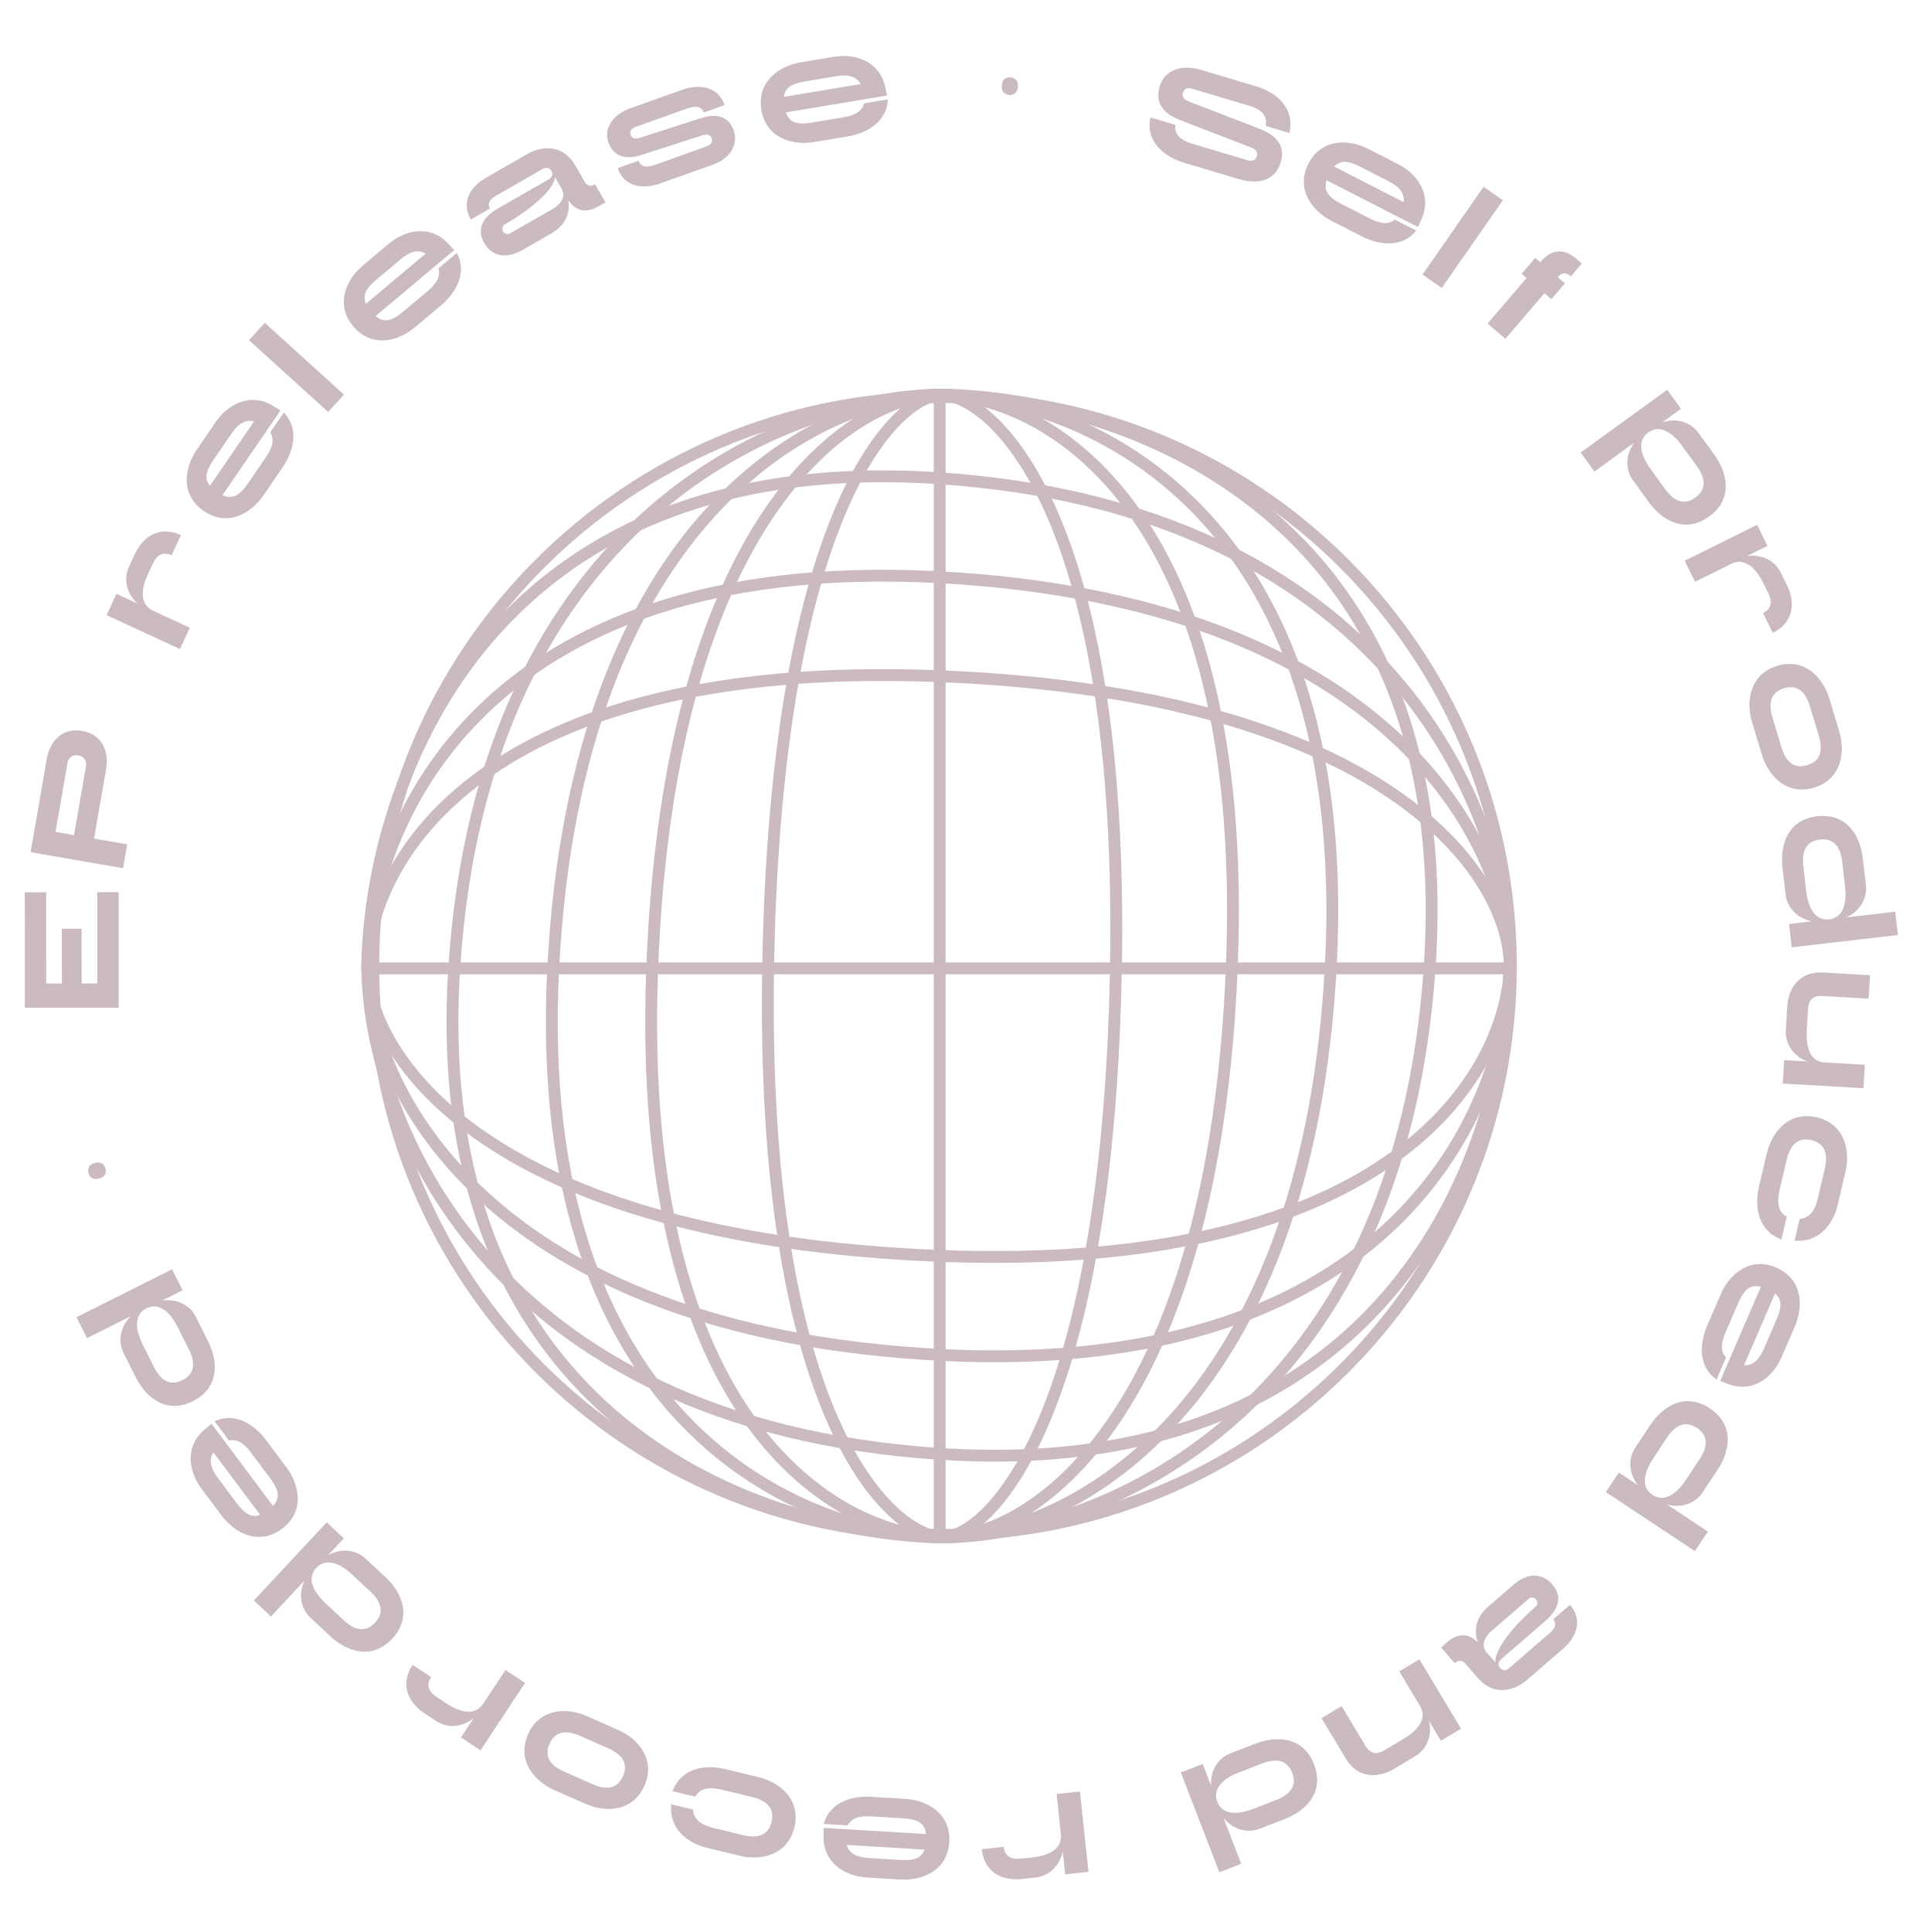
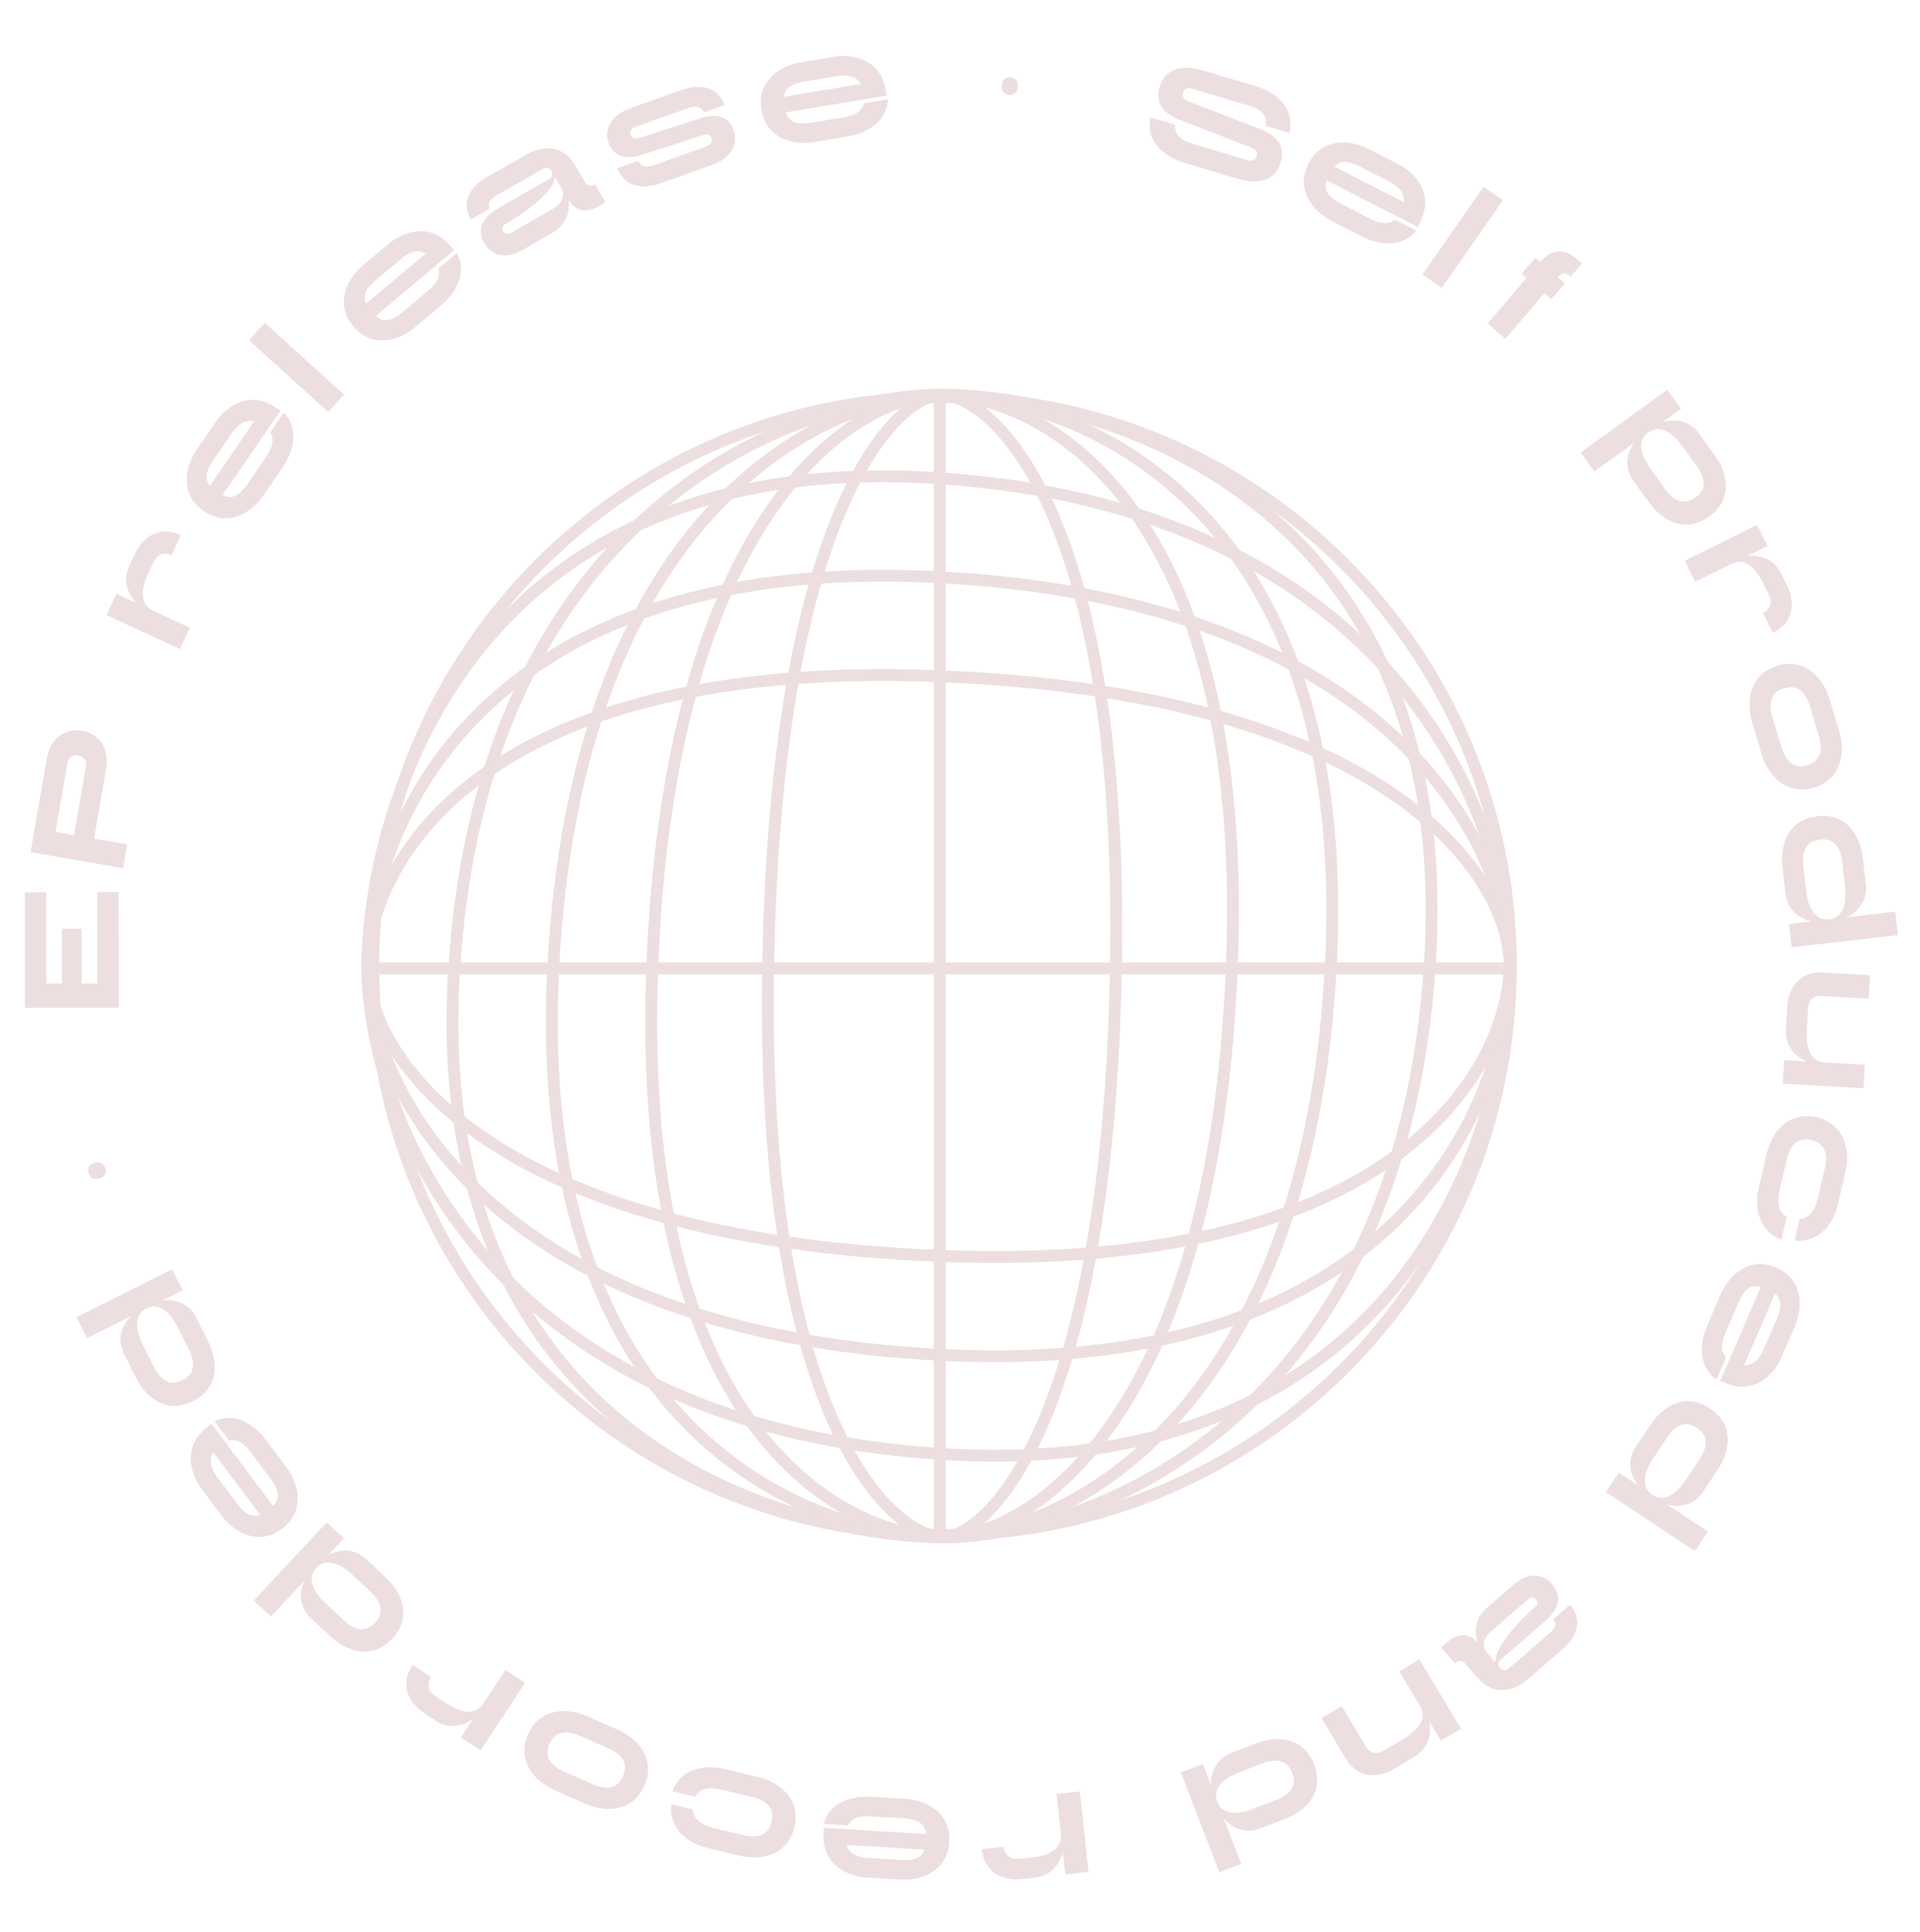
<svg xmlns="http://www.w3.org/2000/svg" width="162" height="163" viewBox="0 0 162 163" fill="none">
  <style>
    @keyframes rotate {
      0% {
        transform: rotate(360deg);
      }
      100% {
        transform: rotate(0deg);
      }
    }

    #globe {
      height: 100%;
      width: 100%;
    }

    #text {
      transform-origin: center center;
      animation-name: rotate;
      animation-duration: 6s;
      animation-direction: forward;
      animation-iteration-count: infinite;
      animation-timing-function: linear;
    }

  </style>
  <g id="globe">
-     <path d="M79.497 129.701C75.106 129.501 64.109 119.522 64.827 81.201C65.546 42.88 75.705 33.299 79.497 33.299" stroke="#ccbac3ff" />
-     <path d="M79.497 129.701C70.745 129.501 53.6 120.12 55.032 81.799C56.464 43.478 71.938 33.299 79.497 33.299" stroke="#ccbac3ff" />
-     <path d="M79.497 129.701C67.757 129.501 44.757 120.12 46.678 81.799C48.599 43.478 69.358 33.299 79.497 33.299" stroke="#ccbac3ff" />
-     <path d="M79.497 129.701C64.769 129.501 35.914 120.12 38.324 81.799C40.734 43.478 66.777 33.299 79.497 33.299" stroke="#ccbac3ff" />
-     <path d="M79.497 33.299C83.888 33.499 94.886 43.478 94.167 81.799C93.449 120.12 83.289 129.701 79.497 129.701" stroke="#ccbac3ff" />
-     <path d="M79.497 33.299C88.249 33.499 105.394 42.88 103.962 81.201C102.53 119.522 87.055 129.701 79.497 129.701" stroke="#ccbac3ff" />
-     <path d="M79.497 33.299C91.237 33.499 114.237 42.88 112.316 81.201C110.395 119.522 89.636 129.701 79.497 129.701" stroke="#ccbac3ff" />
-     <path d="M79.497 33.299C94.226 33.499 123.08 42.88 120.67 81.201C118.26 119.522 92.217 129.701 79.497 129.701" stroke="#ccbac3ff" />
-     <line x1="79.296" y1="130" x2="79.296" y2="33.599" stroke="#ccbac3ff" />
-     <path d="M127.398 81.5C127.198 90.252 117.818 107.397 79.497 105.965C41.176 104.533 30.997 89.058 30.997 81.5" stroke="#ccbac3ff" />
-     <path d="M127.398 81.5C127.198 93.24 117.818 116.24 79.497 114.319C41.176 112.398 30.997 91.639 30.997 81.5" stroke="#ccbac3ff" />
-     <path d="M127.4 81.5C127.2 96.228 117.82 125.083 79.499 122.673C41.178 120.263 30.998 94.22 30.998 81.5" stroke="#ccbac3ff" />
-     <path d="M30.997 81.5C31.196 72.748 40.577 55.603 78.898 57.035C117.219 58.467 127.398 73.942 127.398 81.5" stroke="#ccbac3ff" />
-     <path d="M30.997 81.5C31.196 69.76 40.577 46.76 78.898 48.681C117.219 50.602 127.398 71.361 127.398 81.5" stroke="#ccbac3ff" />
-     <path d="M30.996 81.5C31.196 66.772 40.577 37.917 78.897 40.327C117.218 42.737 127.397 68.78 127.397 81.5" stroke="#ccbac3ff" />
-     <line x1="127.698" y1="81.701" x2="31.297" y2="81.701" stroke="#ccbac3ff" />
-     <circle cx="79.498" cy="81.5" r="48" stroke="#ccbac3ff" />
+     <path d="M79.497 129.701C75.106 129.501 64.109 119.522 64.827 81.201C65.546 42.88 75.705 33.299 79.497 33.299" stroke="#eddedf" />
+     <path d="M79.497 129.701C70.745 129.501 53.6 120.12 55.032 81.799C56.464 43.478 71.938 33.299 79.497 33.299" stroke="#eddedf" />
+     <path d="M79.497 129.701C67.757 129.501 44.757 120.12 46.678 81.799C48.599 43.478 69.358 33.299 79.497 33.299" stroke="#eddedf" />
+     <path d="M79.497 129.701C64.769 129.501 35.914 120.12 38.324 81.799C40.734 43.478 66.777 33.299 79.497 33.299" stroke="#eddedf" />
+     <path d="M79.497 33.299C83.888 33.499 94.886 43.478 94.167 81.799C93.449 120.12 83.289 129.701 79.497 129.701" stroke="#eddedf" />
+     <path d="M79.497 33.299C88.249 33.499 105.394 42.88 103.962 81.201C102.53 119.522 87.055 129.701 79.497 129.701" stroke="#eddedf" />
+     <path d="M79.497 33.299C91.237 33.499 114.237 42.88 112.316 81.201C110.395 119.522 89.636 129.701 79.497 129.701" stroke="#eddedf" />
+     <path d="M79.497 33.299C94.226 33.499 123.08 42.88 120.67 81.201C118.26 119.522 92.217 129.701 79.497 129.701" stroke="#eddedf" />
+     <line x1="79.296" y1="130" x2="79.296" y2="33.599" stroke="#eddedf" />
+     <path d="M127.398 81.5C127.198 90.252 117.818 107.397 79.497 105.965C41.176 104.533 30.997 89.058 30.997 81.5" stroke="#eddedf" />
+     <path d="M127.398 81.5C127.198 93.24 117.818 116.24 79.497 114.319C41.176 112.398 30.997 91.639 30.997 81.5" stroke="#eddedf" />
+     <path d="M127.4 81.5C127.2 96.228 117.82 125.083 79.499 122.673C41.178 120.263 30.998 94.22 30.998 81.5" stroke="#eddedf" />
+     <path d="M30.997 81.5C31.196 72.748 40.577 55.603 78.898 57.035C117.219 58.467 127.398 73.942 127.398 81.5" stroke="#eddedf" />
+     <path d="M30.997 81.5C31.196 69.76 40.577 46.76 78.898 48.681C117.219 50.602 127.398 71.361 127.398 81.5" stroke="#eddedf" />
+     <path d="M30.996 81.5C31.196 66.772 40.577 37.917 78.897 40.327C117.218 42.737 127.397 68.78 127.397 81.5" stroke="#eddedf" />
+     <line x1="127.698" y1="81.701" x2="31.297" y2="81.701" stroke="#eddedf" />
+     <circle cx="79.498" cy="81.5" r="48" stroke="#eddedf" />
  </g>
  <g id="text">
-     <path d="M2.091 75.279L2.099 85.025L10.019 85.019L10.011 75.273L8.207 75.274L8.213 82.974L6.893 82.975L6.889 78.355L5.217 78.357L5.221 82.977L3.901 82.978L3.895 75.278L2.091 75.279Z" fill="#ccbac3ff" />
-     <path d="M3.953 63.985L2.581 71.897L10.385 73.25L10.735 71.234L7.938 70.749L8.961 64.853C9.192 63.52 8.712 61.974 6.934 61.666C5.157 61.358 4.185 62.652 3.953 63.985ZM7.247 64.69L6.247 70.456L4.687 70.185L5.687 64.419C5.766 63.964 6.079 63.639 6.61 63.731C7.141 63.823 7.326 64.235 7.247 64.69Z" fill="#ccbac3ff" />
-     <path d="M11.388 46.725L10.88 47.823C10.46 48.732 10.566 49.944 11.585 50.912L9.827 50.1L8.996 51.897L15.187 54.76L16.018 52.962L12.922 51.531C11.814 51.019 11.87 49.772 12.484 48.444L12.899 47.545C13.209 46.876 13.704 46.487 14.482 46.847L15.267 45.15C13.37 44.273 12.007 45.387 11.388 46.725Z" fill="#ccbac3ff" />
-     <path d="M22.806 36.478C23.174 37.09 23.004 37.747 22.426 38.591L20.922 40.787C20.207 41.831 19.611 42.156 18.78 41.773L23.671 34.631L23.072 34.26C21.085 33.033 19.179 34.181 18.222 35.579L16.606 37.938C15.531 39.509 15.225 41.766 17.195 43.114C19.164 44.463 21.158 43.362 22.233 41.792L23.849 39.432C24.8 38.044 25.254 36.155 23.95 34.808L22.806 36.478ZM18.017 38.798L19.521 36.602C20.087 35.776 20.684 35.371 21.438 35.555L17.715 40.991C17.232 40.393 17.365 39.751 18.017 38.798Z" fill="#ccbac3ff" />
-     <path d="M22.343 27.235L21.013 28.702L27.695 34.76L29.025 33.293L22.343 27.235Z" fill="#ccbac3ff" />
-     <path d="M36.998 22.646C37.188 23.334 36.848 23.921 36.065 24.579L34.026 26.291C33.057 27.104 32.396 27.257 31.698 26.666L38.328 21.099L37.85 20.581C36.266 18.866 34.122 19.46 32.824 20.549L30.634 22.388C29.177 23.612 28.276 25.704 29.811 27.532C31.346 29.36 33.562 28.835 35.02 27.611L37.21 25.772C38.499 24.69 39.443 22.992 38.548 21.345L36.998 22.646ZM31.762 23.595L33.801 21.883C34.568 21.24 35.251 21.01 35.929 21.39L30.883 25.626C30.577 24.921 30.878 24.338 31.762 23.595Z" fill="#ccbac3ff" />
-     <path d="M49.319 15.304L48.552 13.968C47.513 12.155 45.756 12.275 44.477 13.008L40.984 15.011C39.801 15.69 38.845 16.986 39.726 18.522L41.349 17.592C41.091 17.143 41.372 16.793 41.849 16.519L45.742 14.286C46.076 14.095 46.348 14.104 46.528 14.419C46.709 14.734 46.58 14.973 46.246 15.164L42.038 17.577C40.272 18.59 40.41 19.715 40.864 20.507C41.384 21.414 42.497 22.005 44.062 21.108L46.514 19.702C47.85 18.936 48.103 17.827 47.961 16.894C48.553 17.772 49.396 18.049 50.522 17.403L51.095 17.075L50.219 15.548C49.876 15.745 49.559 15.724 49.319 15.304ZM46.623 17.636L43.035 19.693C42.844 19.803 42.585 19.749 42.454 19.52C42.322 19.291 42.407 19.039 42.598 18.93C44.735 17.704 46.725 16.044 46.835 14.953L47.388 15.917C47.76 16.566 47.368 17.209 46.623 17.636Z" fill="#ccbac3ff" />
-     <path d="M55.709 15.478L60.163 13.888C61.696 13.34 62.311 12.116 61.911 10.998C61.527 9.92 60.623 9.483 59.117 9.975L54.006 11.624C53.639 11.743 53.336 11.711 53.218 11.38C53.099 11.048 53.31 10.821 53.673 10.692L58.003 9.146C58.635 8.92 59.189 8.933 59.388 9.492L61.149 8.864C60.554 7.196 58.896 7.098 57.559 7.576L53.105 9.166C51.913 9.591 50.876 10.709 51.338 12.004C51.767 13.206 52.786 13.508 54.117 13.079L59.259 11.419C59.625 11.3 59.928 11.332 60.05 11.674C60.169 12.005 59.958 12.232 59.595 12.362L55.244 13.915C54.623 14.137 54.079 14.121 53.88 13.561L52.118 14.19C52.714 15.858 54.351 15.962 55.709 15.478Z" fill="#ccbac3ff" />
-     <path d="M72.925 8.716C72.738 9.405 72.147 9.737 71.138 9.905L68.512 10.343C67.264 10.551 66.617 10.347 66.317 9.482L74.856 8.059L74.708 7.37C74.216 5.088 72.067 4.509 70.397 4.788L67.576 5.258C65.698 5.571 63.859 6.914 64.251 9.269C64.644 11.623 66.819 12.298 68.697 11.985L71.518 11.515C73.178 11.238 74.854 10.256 74.921 8.383L72.925 8.716ZM67.933 6.871L70.559 6.433C71.547 6.269 72.252 6.419 72.642 7.09L66.143 8.173C66.239 7.41 66.794 7.061 67.933 6.871Z" fill="#ccbac3ff" />
-     <path d="M84.536 7.224C84.552 6.953 84.629 6.767 84.768 6.665C84.906 6.563 85.067 6.518 85.25 6.529C85.44 6.54 85.598 6.605 85.723 6.722C85.856 6.84 85.914 7.035 85.897 7.306C85.882 7.569 85.801 7.755 85.655 7.864C85.516 7.973 85.351 8.022 85.161 8.011C84.978 8 84.824 7.932 84.699 7.807C84.575 7.682 84.52 7.488 84.536 7.224Z" fill="#ccbac3ff" />
-     <path d="M99.826 7.83C99.936 7.461 100.216 7.372 100.595 7.485L105.423 8.924C106.34 9.198 106.978 9.675 106.81 10.624L108.813 11.221C109.285 9.1 107.712 7.793 106.025 7.29L101.376 5.904C99.637 5.386 98.269 5.93 97.867 7.28C97.418 8.787 98.28 9.63 99.598 10.137L105.539 12.425C105.951 12.583 106.16 12.806 106.053 13.164C105.943 13.533 105.661 13.633 105.26 13.513L100.664 12.143C99.726 11.863 99.05 11.397 99.193 10.533L97.084 9.905C96.635 11.951 98.249 13.236 99.957 13.745L104.489 15.097C106.44 15.678 107.672 15.047 108.071 13.709C108.508 12.243 107.681 11.4 106.208 10.834L100.32 8.562C99.929 8.411 99.72 8.188 99.826 7.83Z" fill="#ccbac3ff" />
-     <path d="M117.714 18.53C117.154 18.972 116.481 18.888 115.57 18.422L113.2 17.21C112.074 16.634 111.676 16.084 111.949 15.211L119.657 19.153L119.948 18.511C120.912 16.385 119.531 14.64 118.022 13.869L115.476 12.567C113.782 11.7 111.504 11.684 110.417 13.809C109.33 15.934 110.676 17.772 112.371 18.639L114.917 19.941C116.415 20.707 118.347 20.917 119.516 19.451L117.714 18.53ZM114.803 14.076L117.173 15.288C118.064 15.744 118.542 16.284 118.456 17.056L112.59 14.056C113.121 13.499 113.775 13.55 114.803 14.076Z" fill="#ccbac3ff" />
-     <path d="M126.822 16.893L125.197 15.761L120.04 23.161L121.664 24.293L126.822 16.893Z" fill="#ccbac3ff" />
-     <path d="M132.559 23.319L133.489 22.232L132.987 21.803C131.985 20.945 130.935 20.987 129.969 22.115L129.551 21.757L128.406 23.094L128.824 23.452L125.533 27.296L127.037 28.583L130.328 24.74L130.913 25.24L132.058 23.904L131.456 23.388C131.842 22.937 132.174 22.989 132.559 23.319Z" fill="#ccbac3ff" />
-     <path d="M133.387 38.179L134.549 39.782L137.897 37.354C137.085 38.5 137.215 39.71 137.802 40.521L139.159 42.391C140.276 43.931 142.21 45.043 144.231 43.577C146.252 42.111 145.797 39.928 144.68 38.387L143.323 36.517C142.736 35.707 141.626 35.207 140.284 35.623L141.851 34.487L140.689 32.884L133.387 38.179ZM139.292 39.577C138.433 38.392 138.129 37.186 139.091 36.489C140.052 35.791 141.104 36.455 141.963 37.639L143.19 39.331C143.875 40.275 144.075 41.244 143.069 41.974C142.062 42.704 141.203 42.212 140.519 41.269L139.292 39.577Z" fill="#ccbac3ff" />
-     <path d="M150.805 49.386L150.268 48.302C149.823 47.405 148.812 46.727 147.419 46.914L149.154 46.054L148.275 44.281L142.164 47.309L143.043 49.083L146.099 47.569C147.193 47.027 148.129 47.851 148.779 49.162L149.219 50.049C149.546 50.71 149.539 51.339 148.77 51.72L149.6 53.396C151.473 52.468 151.46 50.707 150.805 49.386Z" fill="#ccbac3ff" />
-     <path d="M155.206 61.698L154.381 58.96C153.831 57.138 152.265 55.485 149.979 56.174C147.694 56.863 147.302 59.106 147.851 60.928L148.676 63.667C149.226 65.489 150.793 67.142 153.078 66.453C155.363 65.764 155.755 63.52 155.206 61.698ZM150.33 63.053L149.568 60.526C149.231 59.409 149.361 58.428 150.551 58.069C151.741 57.711 152.391 58.457 152.727 59.573L153.489 62.101C153.826 63.217 153.697 64.198 152.506 64.557C151.316 64.916 150.666 64.17 150.33 63.053Z" fill="#ccbac3ff" />
-     <path d="M157.191 72.386C156.972 70.496 155.832 68.579 153.351 68.866C150.871 69.152 150.197 71.279 150.416 73.169L150.681 75.464C150.796 76.458 151.518 77.438 152.892 77.733L150.969 77.955L151.196 79.922L160.157 78.887L159.929 76.92L155.821 77.395C157.091 76.794 157.571 75.675 157.456 74.681L157.191 72.386ZM152.177 73.076C152.043 71.918 152.344 70.975 153.579 70.833C154.813 70.69 155.321 71.539 155.455 72.698L155.695 74.774C155.863 76.227 155.537 77.427 154.356 77.564C153.176 77.7 152.585 76.606 152.417 75.153L152.177 73.076Z" fill="#ccbac3ff" />
-     <path d="M157.368 89.834L153.963 89.638C152.777 89.57 152.382 88.39 152.466 86.93L152.569 85.15C152.607 84.481 152.912 83.98 153.735 84.028L157.689 84.255L157.803 82.278L153.849 82.051C151.763 81.931 150.903 83.468 150.818 84.939L150.703 86.938C150.645 87.938 151.189 89.026 152.492 89.553L150.559 89.442L150.445 91.419L157.254 91.811L157.368 89.834Z" fill="#ccbac3ff" />
-     <path d="M150.781 102.643C150.022 102.263 149.943 101.397 150.176 100.401L150.778 97.83C151.044 96.695 151.646 95.909 152.856 96.193C154.066 96.476 154.257 97.447 153.991 98.583L153.394 101.132C153.171 102.085 152.714 102.78 151.867 102.83L151.435 104.672C153.53 104.846 154.701 103.268 155.083 101.64L155.73 98.877C156.164 97.024 155.632 94.809 153.308 94.265C150.984 93.721 149.524 95.469 149.09 97.322L148.437 100.106C148.036 101.82 148.352 103.848 150.329 104.571L150.781 102.643Z" fill="#ccbac3ff" />
-     <path d="M145.654 114.533C145.176 114.003 145.217 113.326 145.623 112.387L146.679 109.943C147.181 108.782 147.703 108.349 148.592 108.565L145.159 116.512L145.818 116.761C148.003 117.585 149.654 116.093 150.325 114.538L151.46 111.913C152.215 110.166 152.083 107.892 149.891 106.945C147.7 105.999 145.954 107.461 145.199 109.208L144.065 111.833C143.397 113.378 143.314 115.319 144.852 116.391L145.654 114.533ZM149.91 111.339L148.854 113.783C148.457 114.702 147.949 115.213 147.173 115.178L149.787 109.129C150.376 109.623 150.368 110.279 149.91 111.339Z" fill="#ccbac3ff" />
-     <path d="M144.952 123.988C146.004 122.402 146.368 120.201 144.287 118.821C142.206 117.441 140.32 118.632 139.269 120.218L137.992 122.143C137.439 122.978 137.359 124.192 138.219 125.304L136.606 124.234L135.511 125.884L143.028 130.869L144.123 129.219L140.676 126.933C142.034 127.293 143.122 126.747 143.675 125.913L144.952 123.988ZM140.675 121.283C141.319 120.311 142.157 119.784 143.193 120.471C144.228 121.158 144.069 122.135 143.425 123.107L142.269 124.848C141.461 126.068 140.437 126.775 139.447 126.118C138.457 125.462 138.711 124.244 139.519 123.025L140.675 121.283Z" fill="#ccbac3ff" />
-     <path d="M123.686 140.391L124.693 141.555C126.061 143.136 127.762 142.681 128.877 141.717L131.922 139.083C132.953 138.19 133.643 136.735 132.484 135.396L131.07 136.619C131.408 137.01 131.2 137.408 130.784 137.768L127.391 140.705C127.099 140.957 126.831 141 126.594 140.725C126.356 140.451 126.437 140.192 126.728 139.94L130.397 136.765C131.936 135.434 131.585 134.356 130.987 133.665C130.303 132.875 129.098 132.507 127.734 133.688L125.596 135.537C124.431 136.545 124.396 137.681 124.714 138.57C123.965 137.822 123.084 137.711 122.102 138.56L121.603 138.992L122.755 140.323C123.054 140.064 123.369 140.025 123.686 140.391ZM125.885 137.586L129.012 134.88C129.179 134.736 129.443 134.739 129.616 134.939C129.789 135.138 129.754 135.401 129.588 135.545C127.725 137.157 126.09 139.168 126.191 140.26L125.464 139.419C124.974 138.854 125.236 138.147 125.885 137.586Z" fill="#ccbac3ff" />
-     <path d="M117.65 149.23L119.442 148.154C120.3 147.639 120.894 146.577 120.595 145.204L121.592 146.863L123.289 145.844L119.779 139.997L118.081 141.016L119.836 143.94C120.448 144.958 119.696 145.949 118.441 146.702L116.838 147.665C116.263 148.01 115.678 148.041 115.253 147.333L113.215 143.938L111.517 144.958L113.556 148.353C114.632 150.144 116.386 149.989 117.65 149.23Z" fill="#ccbac3ff" />
-     <path d="M108.444 153.458C110.22 152.773 111.79 151.188 110.891 148.859C109.992 146.529 107.765 146.41 105.989 147.095L103.834 147.926C102.9 148.286 102.133 149.231 102.191 150.635L101.494 148.829L99.647 149.541L102.894 157.957L104.741 157.244L103.252 153.385C104.152 154.465 105.355 154.649 106.289 154.289L108.444 153.458ZM106.52 148.776C107.608 148.357 108.596 148.412 109.043 149.571C109.491 150.731 108.796 151.435 107.708 151.855L105.758 152.607C104.393 153.134 103.149 153.119 102.722 152.01C102.294 150.902 103.205 150.055 104.57 149.529L106.52 148.776Z" fill="#ccbac3ff" />
-     <path d="M86.19 158.531L87.394 158.402C88.389 158.295 89.374 157.581 89.681 156.21L89.887 158.135L91.856 157.924L91.129 151.143L89.16 151.354L89.524 154.744C89.654 155.958 88.556 156.552 87.101 156.708L86.117 156.813C85.384 156.892 84.796 156.667 84.704 155.814L82.845 156.013C83.068 158.091 84.725 158.688 86.19 158.531Z" fill="#ccbac3ff" />
-     <path d="M71.531 154.006C71.867 153.376 72.518 153.184 73.539 153.246L76.196 153.407C77.459 153.484 78.044 153.828 78.143 154.737L69.502 154.214L69.492 154.918C69.461 157.253 71.425 158.298 73.116 158.4L75.971 158.573C77.87 158.688 79.964 157.79 80.108 155.408C80.252 153.025 78.283 151.881 76.384 151.766L73.529 151.593C71.849 151.491 69.995 152.073 69.511 153.884L71.531 154.006ZM75.983 156.921L73.326 156.76C72.327 156.699 71.673 156.395 71.442 155.654L78.019 156.052C77.755 156.775 77.136 156.991 75.983 156.921Z" fill="#ccbac3ff" />
-     <path d="M58.676 151.583C59.063 150.828 59.93 150.756 60.924 150.997L63.489 151.62C64.622 151.896 65.403 152.504 65.109 153.712C64.816 154.92 63.843 155.102 62.71 154.827L60.166 154.209C59.215 153.978 58.523 153.516 58.48 152.668L56.642 152.221C56.45 154.314 58.019 155.499 59.644 155.893L62.401 156.563C64.251 157.013 66.47 156.499 67.033 154.179C67.597 151.86 65.861 150.385 64.011 149.936L61.232 149.261C59.522 148.846 57.491 149.145 56.752 151.116L58.676 151.583Z" fill="#ccbac3ff" />
-     <path d="M46.785 151.03L49.401 152.186C51.142 152.955 53.417 152.842 54.382 150.659C55.346 148.475 53.898 146.717 52.158 145.948L49.542 144.792C47.801 144.023 45.526 144.136 44.562 146.319C43.597 148.503 45.045 150.261 46.785 151.03ZM48.931 146.446L51.346 147.513C52.412 147.985 53.073 148.721 52.571 149.858C52.068 150.995 51.079 151.003 50.012 150.532L47.597 149.465C46.531 148.993 45.87 148.257 46.373 147.12C46.875 145.983 47.865 145.975 48.931 146.446Z" fill="#ccbac3ff" />
-     <path d="M35.796 144.536L36.806 145.203C37.641 145.754 38.856 145.831 39.965 144.969L38.899 146.584L40.551 147.675L44.309 141.983L42.656 140.892L40.778 143.738C40.105 144.757 38.88 144.516 37.659 143.71L36.833 143.165C36.218 142.759 35.907 142.211 36.38 141.495L34.819 140.465C33.668 142.209 34.566 143.724 35.796 144.536Z" fill="#ccbac3ff" />
-     <path d="M27.889 138.061C29.281 139.359 31.391 140.08 33.095 138.254C34.798 136.428 33.933 134.373 32.541 133.075L30.852 131.499C30.12 130.816 28.936 130.538 27.698 131.203L29.019 129.788L27.571 128.437L21.418 135.032L22.865 136.383L25.687 133.359C25.109 134.64 25.468 135.803 26.2 136.485L27.889 138.061ZM31.261 134.286C32.113 135.082 32.495 135.995 31.647 136.904C30.799 137.812 29.862 137.495 29.009 136.699L27.481 135.274C26.411 134.276 25.882 133.15 26.692 132.281C27.503 131.413 28.663 131.863 29.732 132.861L31.261 134.286Z" fill="#ccbac3ff" />
-     <path d="M19.319 121.533C20.017 121.382 20.584 121.755 21.197 122.574L22.791 124.705C23.549 125.718 23.665 126.387 23.035 127.051L17.849 120.119L17.305 120.567C15.504 122.052 15.976 124.226 16.991 125.583L18.704 127.873C19.845 129.397 21.883 130.413 23.794 128.983C25.705 127.553 25.305 125.311 24.165 123.787L22.452 121.497C21.444 120.15 19.802 119.112 18.107 119.912L19.319 121.533ZM19.973 126.814L18.378 124.682C17.779 123.881 17.588 123.185 18.005 122.53L21.952 127.806C21.23 128.072 20.665 127.739 19.973 126.814Z" fill="#ccbac3ff" />
-     <path d="M11.467 116.22C12.319 117.922 14.047 119.332 16.28 118.213C18.512 117.095 18.417 114.866 17.564 113.165L16.529 111.1C16.081 110.205 15.067 109.532 13.675 109.725L15.406 108.857L14.519 107.087L6.455 111.128L7.342 112.898L11.039 111.045C10.052 112.045 9.984 113.26 10.432 114.155L11.467 116.22ZM15.941 113.855C16.464 114.898 16.504 115.886 15.393 116.443C14.281 117 13.514 116.376 12.991 115.333L12.055 113.465C11.399 112.157 11.295 110.917 12.357 110.385C13.419 109.853 14.35 110.679 15.005 111.987L15.941 113.855Z" fill="#ccbac3ff" />
-     <path d="M8.343 99.434C8.08 99.499 7.879 99.48 7.741 99.378C7.603 99.276 7.512 99.136 7.468 98.958C7.423 98.772 7.438 98.603 7.514 98.448C7.587 98.287 7.756 98.174 8.02 98.109C8.276 98.047 8.478 98.069 8.625 98.177C8.77 98.277 8.866 98.42 8.911 98.605C8.954 98.783 8.935 98.95 8.852 99.106C8.769 99.262 8.6 99.372 8.343 99.434Z" fill="#ccbac3ff" />
+     <path d="M2.091 75.279L2.099 85.025L10.019 85.019L10.011 75.273L8.207 75.274L8.213 82.974L6.893 82.975L6.889 78.355L5.217 78.357L5.221 82.977L3.901 82.978L3.895 75.278L2.091 75.279Z" fill="#eddedf" />
+     <path d="M3.953 63.985L2.581 71.897L10.385 73.25L10.735 71.234L7.938 70.749L8.961 64.853C9.192 63.52 8.712 61.974 6.934 61.666C5.157 61.358 4.185 62.652 3.953 63.985ZM7.247 64.69L6.247 70.456L4.687 70.185L5.687 64.419C5.766 63.964 6.079 63.639 6.61 63.731C7.141 63.823 7.326 64.235 7.247 64.69Z" fill="#eddedf" />
+     <path d="M11.388 46.725L10.88 47.823C10.46 48.732 10.566 49.944 11.585 50.912L9.827 50.1L8.996 51.897L15.187 54.76L16.018 52.962L12.922 51.531C11.814 51.019 11.87 49.772 12.484 48.444L12.899 47.545C13.209 46.876 13.704 46.487 14.482 46.847L15.267 45.15C13.37 44.273 12.007 45.387 11.388 46.725Z" fill="#eddedf" />
+     <path d="M22.806 36.478C23.174 37.09 23.004 37.747 22.426 38.591L20.922 40.787C20.207 41.831 19.611 42.156 18.78 41.773L23.671 34.631L23.072 34.26C21.085 33.033 19.179 34.181 18.222 35.579L16.606 37.938C15.531 39.509 15.225 41.766 17.195 43.114C19.164 44.463 21.158 43.362 22.233 41.792L23.849 39.432C24.8 38.044 25.254 36.155 23.95 34.808L22.806 36.478ZM18.017 38.798L19.521 36.602C20.087 35.776 20.684 35.371 21.438 35.555L17.715 40.991C17.232 40.393 17.365 39.751 18.017 38.798Z" fill="#eddedf" />
+     <path d="M22.343 27.235L21.013 28.702L27.695 34.76L29.025 33.293L22.343 27.235Z" fill="#eddedf" />
+     <path d="M36.998 22.646C37.188 23.334 36.848 23.921 36.065 24.579L34.026 26.291C33.057 27.104 32.396 27.257 31.698 26.666L38.328 21.099L37.85 20.581C36.266 18.866 34.122 19.46 32.824 20.549L30.634 22.388C29.177 23.612 28.276 25.704 29.811 27.532C31.346 29.36 33.562 28.835 35.02 27.611L37.21 25.772C38.499 24.69 39.443 22.992 38.548 21.345L36.998 22.646ZM31.762 23.595L33.801 21.883C34.568 21.24 35.251 21.01 35.929 21.39L30.883 25.626C30.577 24.921 30.878 24.338 31.762 23.595Z" fill="#eddedf" />
+     <path d="M49.319 15.304L48.552 13.968C47.513 12.155 45.756 12.275 44.477 13.008L40.984 15.011C39.801 15.69 38.845 16.986 39.726 18.522L41.349 17.592C41.091 17.143 41.372 16.793 41.849 16.519L45.742 14.286C46.076 14.095 46.348 14.104 46.528 14.419C46.709 14.734 46.58 14.973 46.246 15.164L42.038 17.577C40.272 18.59 40.41 19.715 40.864 20.507C41.384 21.414 42.497 22.005 44.062 21.108L46.514 19.702C47.85 18.936 48.103 17.827 47.961 16.894C48.553 17.772 49.396 18.049 50.522 17.403L51.095 17.075L50.219 15.548C49.876 15.745 49.559 15.724 49.319 15.304ZM46.623 17.636L43.035 19.693C42.844 19.803 42.585 19.749 42.454 19.52C42.322 19.291 42.407 19.039 42.598 18.93C44.735 17.704 46.725 16.044 46.835 14.953L47.388 15.917C47.76 16.566 47.368 17.209 46.623 17.636Z" fill="#eddedf" />
+     <path d="M55.709 15.478L60.163 13.888C61.696 13.34 62.311 12.116 61.911 10.998C61.527 9.92 60.623 9.483 59.117 9.975L54.006 11.624C53.639 11.743 53.336 11.711 53.218 11.38C53.099 11.048 53.31 10.821 53.673 10.692L58.003 9.146C58.635 8.92 59.189 8.933 59.388 9.492L61.149 8.864C60.554 7.196 58.896 7.098 57.559 7.576L53.105 9.166C51.913 9.591 50.876 10.709 51.338 12.004C51.767 13.206 52.786 13.508 54.117 13.079L59.259 11.419C59.625 11.3 59.928 11.332 60.05 11.674C60.169 12.005 59.958 12.232 59.595 12.362L55.244 13.915C54.623 14.137 54.079 14.121 53.88 13.561L52.118 14.19C52.714 15.858 54.351 15.962 55.709 15.478Z" fill="#eddedf" />
+     <path d="M72.925 8.716C72.738 9.405 72.147 9.737 71.138 9.905L68.512 10.343C67.264 10.551 66.617 10.347 66.317 9.482L74.856 8.059L74.708 7.37C74.216 5.088 72.067 4.509 70.397 4.788L67.576 5.258C65.698 5.571 63.859 6.914 64.251 9.269C64.644 11.623 66.819 12.298 68.697 11.985L71.518 11.515C73.178 11.238 74.854 10.256 74.921 8.383L72.925 8.716ZM67.933 6.871L70.559 6.433C71.547 6.269 72.252 6.419 72.642 7.09L66.143 8.173C66.239 7.41 66.794 7.061 67.933 6.871Z" fill="#eddedf" />
+     <path d="M84.536 7.224C84.552 6.953 84.629 6.767 84.768 6.665C84.906 6.563 85.067 6.518 85.25 6.529C85.44 6.54 85.598 6.605 85.723 6.722C85.856 6.84 85.914 7.035 85.897 7.306C85.882 7.569 85.801 7.755 85.655 7.864C85.516 7.973 85.351 8.022 85.161 8.011C84.978 8 84.824 7.932 84.699 7.807C84.575 7.682 84.52 7.488 84.536 7.224Z" fill="#eddedf" />
+     <path d="M99.826 7.83C99.936 7.461 100.216 7.372 100.595 7.485L105.423 8.924C106.34 9.198 106.978 9.675 106.81 10.624L108.813 11.221C109.285 9.1 107.712 7.793 106.025 7.29L101.376 5.904C99.637 5.386 98.269 5.93 97.867 7.28C97.418 8.787 98.28 9.63 99.598 10.137L105.539 12.425C105.951 12.583 106.16 12.806 106.053 13.164C105.943 13.533 105.661 13.633 105.26 13.513L100.664 12.143C99.726 11.863 99.05 11.397 99.193 10.533L97.084 9.905C96.635 11.951 98.249 13.236 99.957 13.745L104.489 15.097C106.44 15.678 107.672 15.047 108.071 13.709C108.508 12.243 107.681 11.4 106.208 10.834L100.32 8.562C99.929 8.411 99.72 8.188 99.826 7.83Z" fill="#eddedf" />
+     <path d="M117.714 18.53C117.154 18.972 116.481 18.888 115.57 18.422L113.2 17.21C112.074 16.634 111.676 16.084 111.949 15.211L119.657 19.153L119.948 18.511C120.912 16.385 119.531 14.64 118.022 13.869L115.476 12.567C113.782 11.7 111.504 11.684 110.417 13.809C109.33 15.934 110.676 17.772 112.371 18.639L114.917 19.941C116.415 20.707 118.347 20.917 119.516 19.451L117.714 18.53ZM114.803 14.076L117.173 15.288C118.064 15.744 118.542 16.284 118.456 17.056L112.59 14.056C113.121 13.499 113.775 13.55 114.803 14.076Z" fill="#eddedf" />
+     <path d="M126.822 16.893L125.197 15.761L120.04 23.161L121.664 24.293L126.822 16.893Z" fill="#eddedf" />
+     <path d="M132.559 23.319L133.489 22.232L132.987 21.803C131.985 20.945 130.935 20.987 129.969 22.115L129.551 21.757L128.406 23.094L128.824 23.452L125.533 27.296L127.037 28.583L130.328 24.74L130.913 25.24L132.058 23.904L131.456 23.388C131.842 22.937 132.174 22.989 132.559 23.319Z" fill="#eddedf" />
+     <path d="M133.387 38.179L134.549 39.782L137.897 37.354C137.085 38.5 137.215 39.71 137.802 40.521L139.159 42.391C140.276 43.931 142.21 45.043 144.231 43.577C146.252 42.111 145.797 39.928 144.68 38.387L143.323 36.517C142.736 35.707 141.626 35.207 140.284 35.623L141.851 34.487L140.689 32.884L133.387 38.179ZM139.292 39.577C138.433 38.392 138.129 37.186 139.091 36.489C140.052 35.791 141.104 36.455 141.963 37.639L143.19 39.331C143.875 40.275 144.075 41.244 143.069 41.974C142.062 42.704 141.203 42.212 140.519 41.269L139.292 39.577Z" fill="#eddedf" />
+     <path d="M150.805 49.386L150.268 48.302C149.823 47.405 148.812 46.727 147.419 46.914L149.154 46.054L148.275 44.281L142.164 47.309L143.043 49.083L146.099 47.569C147.193 47.027 148.129 47.851 148.779 49.162L149.219 50.049C149.546 50.71 149.539 51.339 148.77 51.72L149.6 53.396C151.473 52.468 151.46 50.707 150.805 49.386Z" fill="#eddedf" />
+     <path d="M155.206 61.698L154.381 58.96C153.831 57.138 152.265 55.485 149.979 56.174C147.694 56.863 147.302 59.106 147.851 60.928L148.676 63.667C149.226 65.489 150.793 67.142 153.078 66.453C155.363 65.764 155.755 63.52 155.206 61.698ZM150.33 63.053L149.568 60.526C149.231 59.409 149.361 58.428 150.551 58.069C151.741 57.711 152.391 58.457 152.727 59.573L153.489 62.101C153.826 63.217 153.697 64.198 152.506 64.557C151.316 64.916 150.666 64.17 150.33 63.053Z" fill="#eddedf" />
+     <path d="M157.191 72.386C156.972 70.496 155.832 68.579 153.351 68.866C150.871 69.152 150.197 71.279 150.416 73.169L150.681 75.464C150.796 76.458 151.518 77.438 152.892 77.733L150.969 77.955L151.196 79.922L160.157 78.887L159.929 76.92L155.821 77.395C157.091 76.794 157.571 75.675 157.456 74.681L157.191 72.386ZM152.177 73.076C152.043 71.918 152.344 70.975 153.579 70.833C154.813 70.69 155.321 71.539 155.455 72.698L155.695 74.774C155.863 76.227 155.537 77.427 154.356 77.564C153.176 77.7 152.585 76.606 152.417 75.153L152.177 73.076Z" fill="#eddedf" />
+     <path d="M157.368 89.834L153.963 89.638C152.777 89.57 152.382 88.39 152.466 86.93L152.569 85.15C152.607 84.481 152.912 83.98 153.735 84.028L157.689 84.255L157.803 82.278L153.849 82.051C151.763 81.931 150.903 83.468 150.818 84.939L150.703 86.938C150.645 87.938 151.189 89.026 152.492 89.553L150.559 89.442L150.445 91.419L157.254 91.811L157.368 89.834Z" fill="#eddedf" />
+     <path d="M150.781 102.643C150.022 102.263 149.943 101.397 150.176 100.401L150.778 97.83C151.044 96.695 151.646 95.909 152.856 96.193C154.066 96.476 154.257 97.447 153.991 98.583L153.394 101.132C153.171 102.085 152.714 102.78 151.867 102.83L151.435 104.672C153.53 104.846 154.701 103.268 155.083 101.64L155.73 98.877C156.164 97.024 155.632 94.809 153.308 94.265C150.984 93.721 149.524 95.469 149.09 97.322L148.437 100.106C148.036 101.82 148.352 103.848 150.329 104.571L150.781 102.643Z" fill="#eddedf" />
+     <path d="M145.654 114.533C145.176 114.003 145.217 113.326 145.623 112.387L146.679 109.943C147.181 108.782 147.703 108.349 148.592 108.565L145.159 116.512L145.818 116.761C148.003 117.585 149.654 116.093 150.325 114.538L151.46 111.913C152.215 110.166 152.083 107.892 149.891 106.945C147.7 105.999 145.954 107.461 145.199 109.208L144.065 111.833C143.397 113.378 143.314 115.319 144.852 116.391L145.654 114.533ZM149.91 111.339L148.854 113.783C148.457 114.702 147.949 115.213 147.173 115.178L149.787 109.129C150.376 109.623 150.368 110.279 149.91 111.339Z" fill="#eddedf" />
+     <path d="M144.952 123.988C146.004 122.402 146.368 120.201 144.287 118.821C142.206 117.441 140.32 118.632 139.269 120.218L137.992 122.143C137.439 122.978 137.359 124.192 138.219 125.304L136.606 124.234L135.511 125.884L143.028 130.869L144.123 129.219L140.676 126.933C142.034 127.293 143.122 126.747 143.675 125.913L144.952 123.988ZM140.675 121.283C141.319 120.311 142.157 119.784 143.193 120.471C144.228 121.158 144.069 122.135 143.425 123.107L142.269 124.848C141.461 126.068 140.437 126.775 139.447 126.118C138.457 125.462 138.711 124.244 139.519 123.025L140.675 121.283Z" fill="#eddedf" />
+     <path d="M123.686 140.391L124.693 141.555C126.061 143.136 127.762 142.681 128.877 141.717L131.922 139.083C132.953 138.19 133.643 136.735 132.484 135.396L131.07 136.619C131.408 137.01 131.2 137.408 130.784 137.768L127.391 140.705C127.099 140.957 126.831 141 126.594 140.725C126.356 140.451 126.437 140.192 126.728 139.94L130.397 136.765C131.936 135.434 131.585 134.356 130.987 133.665C130.303 132.875 129.098 132.507 127.734 133.688L125.596 135.537C124.431 136.545 124.396 137.681 124.714 138.57C123.965 137.822 123.084 137.711 122.102 138.56L121.603 138.992L122.755 140.323C123.054 140.064 123.369 140.025 123.686 140.391ZM125.885 137.586L129.012 134.88C129.179 134.736 129.443 134.739 129.616 134.939C129.789 135.138 129.754 135.401 129.588 135.545C127.725 137.157 126.09 139.168 126.191 140.26L125.464 139.419C124.974 138.854 125.236 138.147 125.885 137.586Z" fill="#eddedf" />
+     <path d="M117.65 149.23L119.442 148.154C120.3 147.639 120.894 146.577 120.595 145.204L121.592 146.863L123.289 145.844L119.779 139.997L118.081 141.016L119.836 143.94C120.448 144.958 119.696 145.949 118.441 146.702L116.838 147.665C116.263 148.01 115.678 148.041 115.253 147.333L113.215 143.938L111.517 144.958L113.556 148.353C114.632 150.144 116.386 149.989 117.65 149.23Z" fill="#eddedf" />
+     <path d="M108.444 153.458C110.22 152.773 111.79 151.188 110.891 148.859C109.992 146.529 107.765 146.41 105.989 147.095L103.834 147.926C102.9 148.286 102.133 149.231 102.191 150.635L101.494 148.829L99.647 149.541L102.894 157.957L104.741 157.244L103.252 153.385C104.152 154.465 105.355 154.649 106.289 154.289L108.444 153.458ZM106.52 148.776C107.608 148.357 108.596 148.412 109.043 149.571C109.491 150.731 108.796 151.435 107.708 151.855L105.758 152.607C104.393 153.134 103.149 153.119 102.722 152.01C102.294 150.902 103.205 150.055 104.57 149.529L106.52 148.776Z" fill="#eddedf" />
+     <path d="M86.19 158.531L87.394 158.402C88.389 158.295 89.374 157.581 89.681 156.21L89.887 158.135L91.856 157.924L91.129 151.143L89.16 151.354L89.524 154.744C89.654 155.958 88.556 156.552 87.101 156.708L86.117 156.813C85.384 156.892 84.796 156.667 84.704 155.814L82.845 156.013C83.068 158.091 84.725 158.688 86.19 158.531Z" fill="#eddedf" />
+     <path d="M71.531 154.006C71.867 153.376 72.518 153.184 73.539 153.246L76.196 153.407C77.459 153.484 78.044 153.828 78.143 154.737L69.502 154.214L69.492 154.918C69.461 157.253 71.425 158.298 73.116 158.4L75.971 158.573C77.87 158.688 79.964 157.79 80.108 155.408C80.252 153.025 78.283 151.881 76.384 151.766L73.529 151.593C71.849 151.491 69.995 152.073 69.511 153.884L71.531 154.006ZM75.983 156.921L73.326 156.76C72.327 156.699 71.673 156.395 71.442 155.654L78.019 156.052C77.755 156.775 77.136 156.991 75.983 156.921Z" fill="#eddedf" />
+     <path d="M58.676 151.583C59.063 150.828 59.93 150.756 60.924 150.997L63.489 151.62C64.622 151.896 65.403 152.504 65.109 153.712C64.816 154.92 63.843 155.102 62.71 154.827L60.166 154.209C59.215 153.978 58.523 153.516 58.48 152.668L56.642 152.221C56.45 154.314 58.019 155.499 59.644 155.893L62.401 156.563C64.251 157.013 66.47 156.499 67.033 154.179C67.597 151.86 65.861 150.385 64.011 149.936L61.232 149.261C59.522 148.846 57.491 149.145 56.752 151.116L58.676 151.583Z" fill="#eddedf" />
+     <path d="M46.785 151.03L49.401 152.186C51.142 152.955 53.417 152.842 54.382 150.659C55.346 148.475 53.898 146.717 52.158 145.948L49.542 144.792C47.801 144.023 45.526 144.136 44.562 146.319C43.597 148.503 45.045 150.261 46.785 151.03ZM48.931 146.446L51.346 147.513C52.412 147.985 53.073 148.721 52.571 149.858C52.068 150.995 51.079 151.003 50.012 150.532L47.597 149.465C46.531 148.993 45.87 148.257 46.373 147.12C46.875 145.983 47.865 145.975 48.931 146.446Z" fill="#eddedf" />
+     <path d="M35.796 144.536L36.806 145.203C37.641 145.754 38.856 145.831 39.965 144.969L38.899 146.584L40.551 147.675L44.309 141.983L42.656 140.892L40.778 143.738C40.105 144.757 38.88 144.516 37.659 143.71L36.833 143.165C36.218 142.759 35.907 142.211 36.38 141.495L34.819 140.465C33.668 142.209 34.566 143.724 35.796 144.536Z" fill="#eddedf" />
+     <path d="M27.889 138.061C29.281 139.359 31.391 140.08 33.095 138.254C34.798 136.428 33.933 134.373 32.541 133.075L30.852 131.499C30.12 130.816 28.936 130.538 27.698 131.203L29.019 129.788L27.571 128.437L21.418 135.032L22.865 136.383L25.687 133.359C25.109 134.64 25.468 135.803 26.2 136.485L27.889 138.061ZM31.261 134.286C32.113 135.082 32.495 135.995 31.647 136.904C30.799 137.812 29.862 137.495 29.009 136.699L27.481 135.274C26.411 134.276 25.882 133.15 26.692 132.281C27.503 131.413 28.663 131.863 29.732 132.861L31.261 134.286Z" fill="#eddedf" />
+     <path d="M19.319 121.533C20.017 121.382 20.584 121.755 21.197 122.574L22.791 124.705C23.549 125.718 23.665 126.387 23.035 127.051L17.849 120.119L17.305 120.567C15.504 122.052 15.976 124.226 16.991 125.583L18.704 127.873C19.845 129.397 21.883 130.413 23.794 128.983C25.705 127.553 25.305 125.311 24.165 123.787L22.452 121.497C21.444 120.15 19.802 119.112 18.107 119.912L19.319 121.533ZM19.973 126.814L18.378 124.682C17.779 123.881 17.588 123.185 18.005 122.53L21.952 127.806C21.23 128.072 20.665 127.739 19.973 126.814Z" fill="#eddedf" />
+     <path d="M11.467 116.22C12.319 117.922 14.047 119.332 16.28 118.213C18.512 117.095 18.417 114.866 17.564 113.165L16.529 111.1C16.081 110.205 15.067 109.532 13.675 109.725L15.406 108.857L14.519 107.087L6.455 111.128L7.342 112.898L11.039 111.045C10.052 112.045 9.984 113.26 10.432 114.155L11.467 116.22ZM15.941 113.855C16.464 114.898 16.504 115.886 15.393 116.443C14.281 117 13.514 116.376 12.991 115.333L12.055 113.465C11.399 112.157 11.295 110.917 12.357 110.385C13.419 109.853 14.35 110.679 15.005 111.987L15.941 113.855Z" fill="#eddedf" />
+     <path d="M8.343 99.434C8.08 99.499 7.879 99.48 7.741 99.378C7.603 99.276 7.512 99.136 7.468 98.958C7.423 98.772 7.438 98.603 7.514 98.448C7.587 98.287 7.756 98.174 8.02 98.109C8.276 98.047 8.478 98.069 8.625 98.177C8.77 98.277 8.866 98.42 8.911 98.605C8.954 98.783 8.935 98.95 8.852 99.106C8.769 99.262 8.6 99.372 8.343 99.434Z" fill="#eddedf" />
  </g>
</svg>
